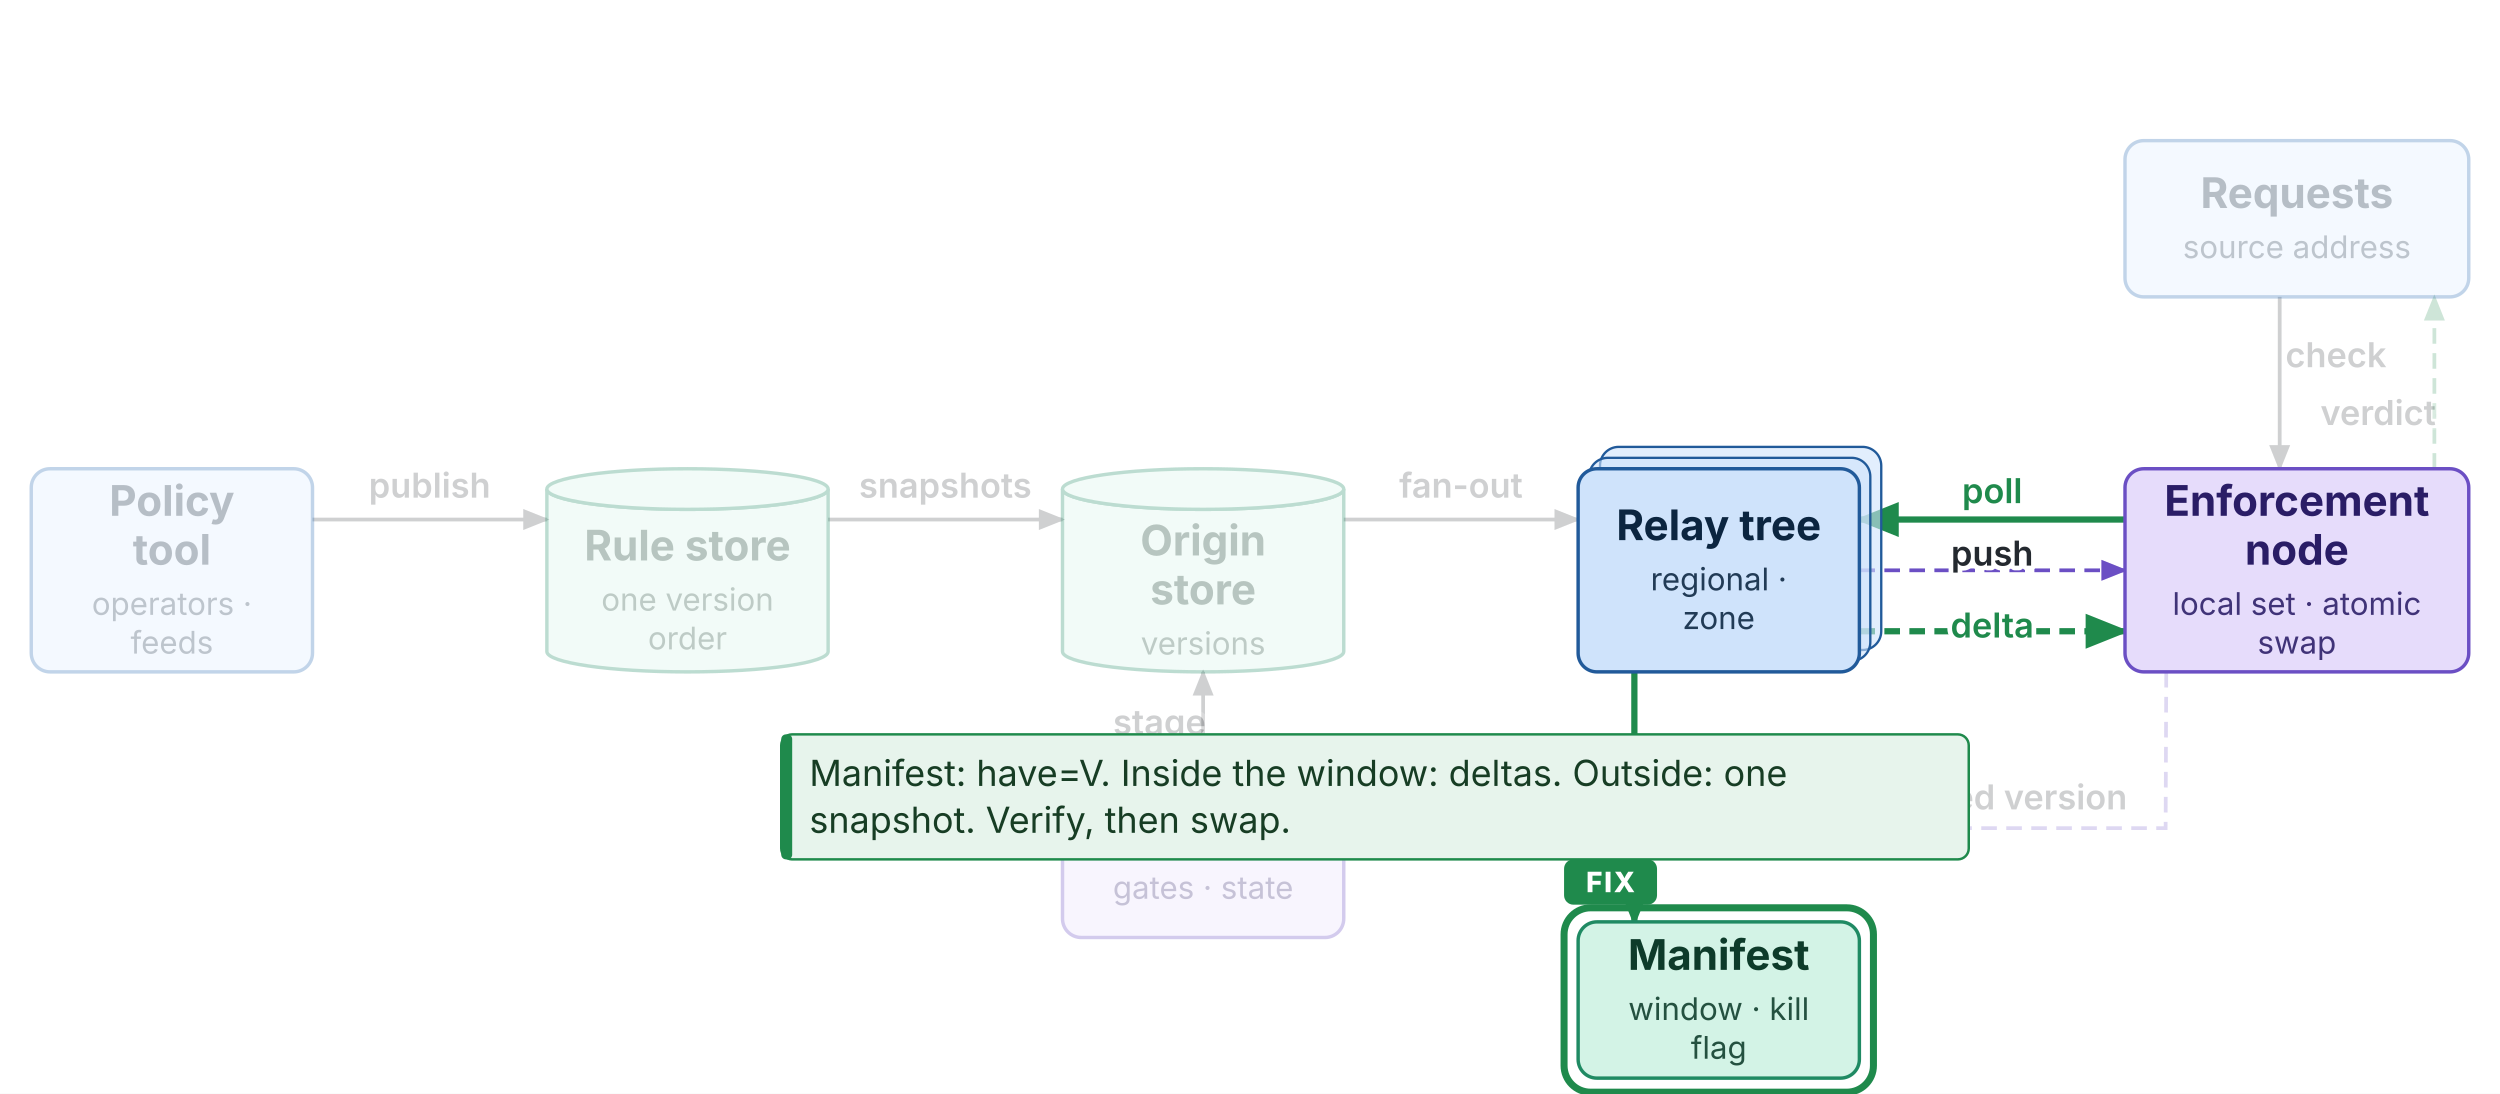
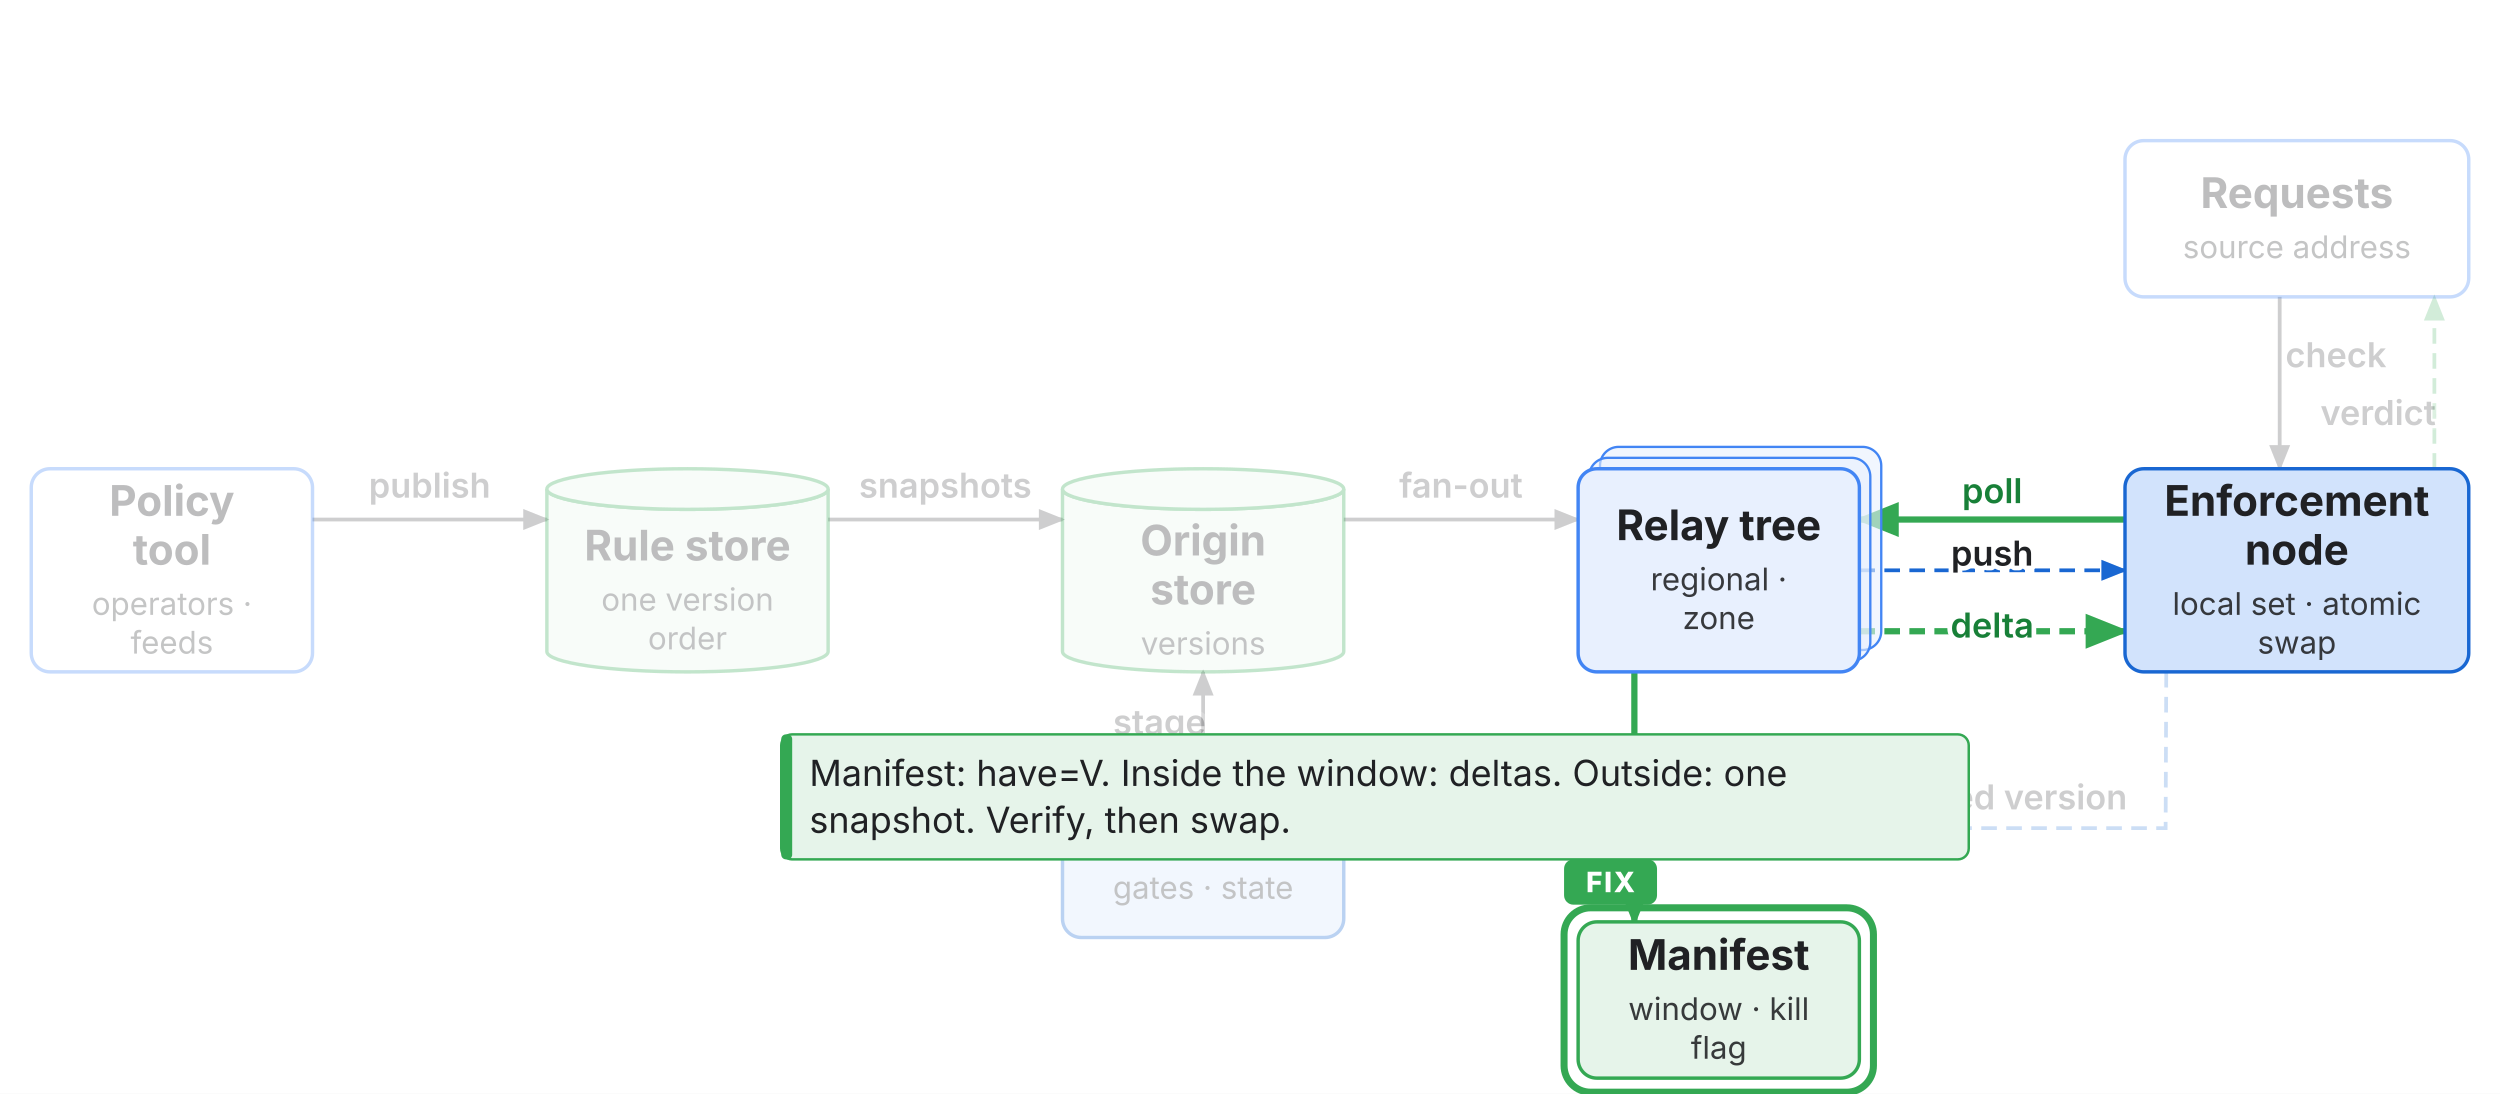
<svg xmlns="http://www.w3.org/2000/svg" class="base" viewBox="0 0 1600 700" width="1600" height="700">
  <defs>
-     <marker id="bs-1f8a4c" viewBox="0 0 10 10" refX="9" refY="5" markerWidth="7" markerHeight="7" orient="auto">
-       <path d="M0,1 L10,5 L0,9 z" fill="#1f8a4c" />
+     <marker id="bs-1967d2" viewBox="0 0 10 10" refX="9" refY="5" markerWidth="7" markerHeight="7" orient="auto">
+       <path d="M0,1 L10,5 L0,9 z" fill="#1967d2" />
    </marker>
-     <marker id="bs-s-1f8a4c" viewBox="0 0 10 10" refX="1" refY="5" markerWidth="7" markerHeight="7" orient="auto">
-       <path d="M10,1 L0,5 L10,9 z" fill="#1f8a4c" />
+     <marker id="bs-s-1967d2" viewBox="0 0 10 10" refX="1" refY="5" markerWidth="7" markerHeight="7" orient="auto">
+       <path d="M10,1 L0,5 L10,9 z" fill="#1967d2" />
    </marker>
-     <marker id="bs-24292f" viewBox="0 0 10 10" refX="9" refY="5" markerWidth="7" markerHeight="7" orient="auto">
-       <path d="M0,1 L10,5 L0,9 z" fill="#24292f" />
+     <marker id="bs-202124" viewBox="0 0 10 10" refX="9" refY="5" markerWidth="7" markerHeight="7" orient="auto">
+       <path d="M0,1 L10,5 L0,9 z" fill="#202124" />
    </marker>
-     <marker id="bs-s-24292f" viewBox="0 0 10 10" refX="1" refY="5" markerWidth="7" markerHeight="7" orient="auto">
-       <path d="M10,1 L0,5 L10,9 z" fill="#24292f" />
+     <marker id="bs-s-202124" viewBox="0 0 10 10" refX="1" refY="5" markerWidth="7" markerHeight="7" orient="auto">
+       <path d="M10,1 L0,5 L10,9 z" fill="#202124" />
    </marker>
-     <marker id="bs-6b4fc4" viewBox="0 0 10 10" refX="9" refY="5" markerWidth="7" markerHeight="7" orient="auto">
-       <path d="M0,1 L10,5 L0,9 z" fill="#6b4fc4" />
+     <marker id="bs-34a853" viewBox="0 0 10 10" refX="9" refY="5" markerWidth="7" markerHeight="7" orient="auto">
+       <path d="M0,1 L10,5 L0,9 z" fill="#34a853" />
    </marker>
-     <marker id="bs-s-6b4fc4" viewBox="0 0 10 10" refX="1" refY="5" markerWidth="7" markerHeight="7" orient="auto">
-       <path d="M10,1 L0,5 L10,9 z" fill="#6b4fc4" />
+     <marker id="bs-s-34a853" viewBox="0 0 10 10" refX="1" refY="5" markerWidth="7" markerHeight="7" orient="auto">
+       <path d="M10,1 L0,5 L10,9 z" fill="#34a853" />
    </marker>
  </defs>
  <rect width="1600" height="700" fill="#ffffff" />
-   <path d="M200.0,332.5 L350.0,332.5" fill="none" stroke="#24292f" stroke-width="2.4" marker-end="url(#bs-24292f)" opacity="0.22" />
-   <path d="M530.0,332.5 L680.0,332.5" fill="none" stroke="#24292f" stroke-width="2.4" marker-end="url(#bs-24292f)" opacity="0.22" />
-   <path d="M860.0,332.5 L1010.0,332.5" fill="none" stroke="#24292f" stroke-width="2.4" marker-end="url(#bs-24292f)" opacity="0.22" />
-   <path d="M1360.0,332.5 L1190.0,332.5" fill="none" stroke="#1f8a4c" stroke-width="4" marker-end="url(#bs-1f8a4c)" />
-   <path d="M1190.0,365.0 L1360.0,365.0" fill="none" stroke="#6b4fc4" stroke-width="2.4" stroke-dasharray="10 6" marker-end="url(#bs-6b4fc4)" />
-   <path d="M1190.0,404.0 L1360.0,404.0" fill="none" stroke="#1f8a4c" stroke-width="4" stroke-dasharray="10 6" marker-end="url(#bs-1f8a4c)" />
-   <path d="M1459.0,190.0 L1459.0,300.0" fill="none" stroke="#24292f" stroke-width="2.4" marker-end="url(#bs-24292f)" opacity="0.22" />
-   <path d="M1558.0,300.0 L1558.0,190.0" fill="none" stroke="#1f8a4c" stroke-width="2.4" stroke-dasharray="10 6" marker-end="url(#bs-1f8a4c)" opacity="0.22" />
-   <path d="M1386.4,430.0 L1386.0,530.0 L860.0,530.0" fill="none" stroke="#6b4fc4" stroke-width="2.4" stroke-dasharray="10 6" marker-end="url(#bs-6b4fc4)" opacity="0.22" />
-   <path d="M770.0,500.0 L770.0,430.0" fill="none" stroke="#24292f" stroke-width="2.4" marker-end="url(#bs-24292f)" opacity="0.22" />
-   <path d="M1046.0,430.0 L1046.0,590.0" fill="none" stroke="#1f8a4c" stroke-width="4" marker-end="url(#bs-1f8a4c)" />
-   <g opacity="0.3">
-     <rect x="20" y="300" width="180" height="130" rx="12" fill="#dbeafe" stroke="#2f6fb5" stroke-width="2.2" />
-     <text x="110.0" y="330.1" text-anchor="middle" font-family="Inter, Helvetica, Arial, sans-serif" font-size="27" font-weight="700" fill="#0b2540">Policy</text>
-     <text x="110.0" y="361.4" text-anchor="middle" font-family="Inter, Helvetica, Arial, sans-serif" font-size="27" font-weight="700" fill="#0b2540">tool</text>
-     <text x="110.0" y="393.5" text-anchor="middle" font-family="Inter, Helvetica, Arial, sans-serif" font-size="20.0" fill="#0b2540" fill-opacity="0.88">operators ·</text>
-     <text x="110.0" y="418.3" text-anchor="middle" font-family="Inter, Helvetica, Arial, sans-serif" font-size="20.0" fill="#0b2540" fill-opacity="0.88">feeds</text>
+   <path data-k="e:p-r" d="M200.0,332.5 L350.0,332.5" fill="none" stroke="#202124" stroke-width="2.4" marker-end="url(#bs-202124)" opacity="0.22" />
+   <path data-k="e:r-o" d="M530.0,332.5 L680.0,332.5" fill="none" stroke="#202124" stroke-width="2.4" marker-end="url(#bs-202124)" opacity="0.22" />
+   <path data-k="e:o-rel" d="M860.0,332.5 L1010.0,332.5" fill="none" stroke="#202124" stroke-width="2.4" marker-end="url(#bs-202124)" opacity="0.22" />
+   <path data-k="e:poll" d="M1360.0,332.5 L1190.0,332.5" fill="none" stroke="#34a853" stroke-width="4" marker-end="url(#bs-34a853)" />
+   <path data-k="e:push" d="M1190.0,365.0 L1360.0,365.0" fill="none" stroke="#1967d2" stroke-width="2.4" stroke-dasharray="10 6" marker-end="url(#bs-1967d2)" />
+   <path data-k="e:delta" d="M1190.0,404.0 L1360.0,404.0" fill="none" stroke="#34a853" stroke-width="4" stroke-dasharray="10 6" marker-end="url(#bs-34a853)" />
+   <path data-k="e:rq" d="M1459.0,190.0 L1459.0,300.0" fill="none" stroke="#202124" stroke-width="2.4" marker-end="url(#bs-202124)" opacity="0.22" />
+   <path data-k="e:rs" d="M1558.0,300.0 L1558.0,190.0" fill="none" stroke="#34a853" stroke-width="2.4" stroke-dasharray="10 6" marker-end="url(#bs-34a853)" opacity="0.22" />
+   <path data-k="e:n-c" d="M1386.4,430.0 L1386.0,530.0 L860.0,530.0" fill="none" stroke="#1967d2" stroke-width="2.4" stroke-dasharray="10 6" marker-end="url(#bs-1967d2)" opacity="0.22" />
+   <path data-k="e:c-o" d="M770.0,500.0 L770.0,430.0" fill="none" stroke="#202124" stroke-width="2.4" marker-end="url(#bs-202124)" opacity="0.22" />
+   <path data-k="e:rel-m" d="M1046.0,430.0 L1046.0,590.0" fill="none" stroke="#34a853" stroke-width="4" marker-end="url(#bs-34a853)" />
+   <g data-k="n:policy">
+     <g opacity="0.3">
+       <rect x="20" y="300" width="180" height="130" rx="12" fill="#ffffff" stroke="#4285f4" stroke-width="2.2" />
+       <text x="110.0" y="330.1" text-anchor="middle" font-family="Inter, Roboto, sans-serif" font-size="27" font-weight="700" fill="#202124">Policy</text>
+       <text x="110.0" y="361.4" text-anchor="middle" font-family="Inter, Roboto, sans-serif" font-size="27" font-weight="700" fill="#202124">tool</text>
+       <text x="110.0" y="393.5" text-anchor="middle" font-family="Inter, Roboto, sans-serif" font-size="20.0" fill="#202124" fill-opacity="0.88">operators ·</text>
+       <text x="110.0" y="418.3" text-anchor="middle" font-family="Inter, Roboto, sans-serif" font-size="20.0" fill="#202124" fill-opacity="0.88">feeds</text>
+     </g>
  </g>
-   <g opacity="0.3">
-     <path d="M350,313 a90.0,13 0 0,0 180,0 v104 a90.0,13 0 0,1 -180,0 z" fill="#d3f3e6" stroke="#1f8a63" stroke-width="2.2" />
-     <ellipse cx="440.0" cy="313" rx="90.0" ry="13" fill="#d3f3e6" stroke="#1f8a63" stroke-width="2.2" />
-     <text x="440.0" y="358.7" text-anchor="middle" font-family="Inter, Helvetica, Arial, sans-serif" font-size="27" font-weight="700" fill="#0d3b2a">Rule store</text>
-     <text x="440.0" y="390.8" text-anchor="middle" font-family="Inter, Helvetica, Arial, sans-serif" font-size="20.0" fill="#0d3b2a" fill-opacity="0.88">one version</text>
-     <text x="440.0" y="415.6" text-anchor="middle" font-family="Inter, Helvetica, Arial, sans-serif" font-size="20.0" fill="#0d3b2a" fill-opacity="0.88">order</text>
+   <g data-k="n:rules">
+     <g opacity="0.3">
+       <path d="M350,313 a90.0,13 0 0,0 180,0 v104 a90.0,13 0 0,1 -180,0 z" fill="#e6f4ea" stroke="#34a853" stroke-width="2.2" />
+       <ellipse cx="440.0" cy="313" rx="90.0" ry="13" fill="#e6f4ea" stroke="#34a853" stroke-width="2.2" />
+       <text x="440.0" y="358.7" text-anchor="middle" font-family="Inter, Roboto, sans-serif" font-size="27" font-weight="700" fill="#202124">Rule store</text>
+       <text x="440.0" y="390.8" text-anchor="middle" font-family="Inter, Roboto, sans-serif" font-size="20.0" fill="#202124" fill-opacity="0.88">one version</text>
+       <text x="440.0" y="415.6" text-anchor="middle" font-family="Inter, Roboto, sans-serif" font-size="20.0" fill="#202124" fill-opacity="0.88">order</text>
+     </g>
  </g>
-   <g opacity="0.3">
-     <path d="M680,313 a90.0,13 0 0,0 180,0 v104 a90.0,13 0 0,1 -180,0 z" fill="#d3f3e6" stroke="#1f8a63" stroke-width="2.2" />
-     <ellipse cx="770.0" cy="313" rx="90.0" ry="13" fill="#d3f3e6" stroke="#1f8a63" stroke-width="2.2" />
-     <text x="770.0" y="355.5" text-anchor="middle" font-family="Inter, Helvetica, Arial, sans-serif" font-size="27" font-weight="700" fill="#0d3b2a">Origin</text>
-     <text x="770.0" y="386.8" text-anchor="middle" font-family="Inter, Helvetica, Arial, sans-serif" font-size="27" font-weight="700" fill="#0d3b2a">store</text>
-     <text x="770.0" y="418.9" text-anchor="middle" font-family="Inter, Helvetica, Arial, sans-serif" font-size="20.0" fill="#0d3b2a" fill-opacity="0.88">versions</text>
+   <g data-k="n:origin">
+     <g opacity="0.3">
+       <path d="M680,313 a90.0,13 0 0,0 180,0 v104 a90.0,13 0 0,1 -180,0 z" fill="#e6f4ea" stroke="#34a853" stroke-width="2.2" />
+       <ellipse cx="770.0" cy="313" rx="90.0" ry="13" fill="#e6f4ea" stroke="#34a853" stroke-width="2.2" />
+       <text x="770.0" y="355.5" text-anchor="middle" font-family="Inter, Roboto, sans-serif" font-size="27" font-weight="700" fill="#202124">Origin</text>
+       <text x="770.0" y="386.8" text-anchor="middle" font-family="Inter, Roboto, sans-serif" font-size="27" font-weight="700" fill="#202124">store</text>
+       <text x="770.0" y="418.9" text-anchor="middle" font-family="Inter, Roboto, sans-serif" font-size="20.0" fill="#202124" fill-opacity="0.88">versions</text>
+     </g>
  </g>
-   <rect x="1024" y="286" width="180" height="130" rx="12" fill="#cfe3fb" fill-opacity="0.6" stroke="#215a9a" stroke-width="1.5" />
-   <rect x="1017" y="293" width="180" height="130" rx="12" fill="#cfe3fb" fill-opacity="0.6" stroke="#215a9a" stroke-width="1.5" />
-   <rect x="1010" y="300" width="180" height="130" rx="12" fill="#cfe3fb" stroke="#215a9a" stroke-width="2.2" />
-   <text x="1100.0" y="345.7" text-anchor="middle" font-family="Inter, Helvetica, Arial, sans-serif" font-size="27" font-weight="700" fill="#0b2540">Relay tree</text>
-   <text x="1100.0" y="377.8" text-anchor="middle" font-family="Inter, Helvetica, Arial, sans-serif" font-size="20.0" fill="#0b2540" fill-opacity="0.88">regional ·</text>
-   <text x="1100.0" y="402.6" text-anchor="middle" font-family="Inter, Helvetica, Arial, sans-serif" font-size="20.0" fill="#0b2540" fill-opacity="0.88">zone</text>
-   <rect x="1360" y="300" width="220" height="130" rx="12" fill="#e6dcfb" stroke="#6b4fc4" stroke-width="2.2" />
-   <text x="1470.0" y="330.1" text-anchor="middle" font-family="Inter, Helvetica, Arial, sans-serif" font-size="27" font-weight="700" fill="#2a1d66">Enforcement</text>
-   <text x="1470.0" y="361.4" text-anchor="middle" font-family="Inter, Helvetica, Arial, sans-serif" font-size="27" font-weight="700" fill="#2a1d66">node</text>
-   <text x="1470.0" y="393.5" text-anchor="middle" font-family="Inter, Helvetica, Arial, sans-serif" font-size="20.0" fill="#2a1d66" fill-opacity="0.88">local set · atomic</text>
-   <text x="1470.0" y="418.3" text-anchor="middle" font-family="Inter, Helvetica, Arial, sans-serif" font-size="20.0" fill="#2a1d66" fill-opacity="0.88">swap</text>
-   <g opacity="0.3">
-     <rect x="1360" y="90" width="220" height="100" rx="12" fill="#dbeafe" stroke="#2f6fb5" stroke-width="2.2" />
-     <text x="1470.0" y="133.1" text-anchor="middle" font-family="Inter, Helvetica, Arial, sans-serif" font-size="27" font-weight="700" fill="#0b2540">Requests</text>
-     <text x="1470.0" y="165.2" text-anchor="middle" font-family="Inter, Helvetica, Arial, sans-serif" font-size="20.0" fill="#0b2540" fill-opacity="0.88">source address</text>
+   <g data-k="n:relay">
+     <rect x="1024" y="286" width="180" height="130" rx="12" fill="#e8f0fe" fill-opacity="0.6" stroke="#4285f4" stroke-width="1.5" />
+     <rect x="1017" y="293" width="180" height="130" rx="12" fill="#e8f0fe" fill-opacity="0.6" stroke="#4285f4" stroke-width="1.5" />
+     <rect x="1010" y="300" width="180" height="130" rx="12" fill="#e8f0fe" stroke="#4285f4" stroke-width="2.2" />
+     <text x="1100.0" y="345.7" text-anchor="middle" font-family="Inter, Roboto, sans-serif" font-size="27" font-weight="700" fill="#202124">Relay tree</text>
+     <text x="1100.0" y="377.8" text-anchor="middle" font-family="Inter, Roboto, sans-serif" font-size="20.0" fill="#202124" fill-opacity="0.88">regional ·</text>
+     <text x="1100.0" y="402.6" text-anchor="middle" font-family="Inter, Roboto, sans-serif" font-size="20.0" fill="#202124" fill-opacity="0.88">zone</text>
  </g>
-   <g opacity="0.3">
-     <rect x="680" y="500" width="180" height="100" rx="12" fill="#e6dcfb" stroke="#6b4fc4" stroke-width="2.2" />
-     <text x="770.0" y="543.1" text-anchor="middle" font-family="Inter, Helvetica, Arial, sans-serif" font-size="27" font-weight="700" fill="#2a1d66">Controller</text>
-     <text x="770.0" y="575.2" text-anchor="middle" font-family="Inter, Helvetica, Arial, sans-serif" font-size="20.0" fill="#2a1d66" fill-opacity="0.88">gates · state</text>
+   <g data-k="n:node">
+     <rect x="1360" y="300" width="220" height="130" rx="12" fill="#d2e3fc" stroke="#1967d2" stroke-width="2.2" />
+     <text x="1470.0" y="330.1" text-anchor="middle" font-family="Inter, Roboto, sans-serif" font-size="27" font-weight="700" fill="#202124">Enforcement</text>
+     <text x="1470.0" y="361.4" text-anchor="middle" font-family="Inter, Roboto, sans-serif" font-size="27" font-weight="700" fill="#202124">node</text>
+     <text x="1470.0" y="393.5" text-anchor="middle" font-family="Inter, Roboto, sans-serif" font-size="20.0" fill="#202124" fill-opacity="0.88">local set · atomic</text>
+     <text x="1470.0" y="418.3" text-anchor="middle" font-family="Inter, Roboto, sans-serif" font-size="20.0" fill="#202124" fill-opacity="0.88">swap</text>
  </g>
-   <rect x="1010" y="590" width="180" height="100" rx="12" fill="#d3f3e6" stroke="#1f8a63" stroke-width="2.2" />
-   <text x="1100.0" y="620.7" text-anchor="middle" font-family="Inter, Helvetica, Arial, sans-serif" font-size="27" font-weight="700" fill="#0d3b2a">Manifest</text>
-   <text x="1100.0" y="652.8" text-anchor="middle" font-family="Inter, Helvetica, Arial, sans-serif" font-size="20.0" fill="#0d3b2a" fill-opacity="0.88">window · kill</text>
-   <text x="1100.0" y="677.6" text-anchor="middle" font-family="Inter, Helvetica, Arial, sans-serif" font-size="20.0" fill="#0d3b2a" fill-opacity="0.88">flag</text>
-   <text x="275.0" y="318.5" text-anchor="middle" font-family="Inter, Helvetica, Arial, sans-serif" font-size="22" font-weight="600" fill="#24292f" paint-order="stroke" stroke="#ffffff" stroke-width="6" stroke-linejoin="round" opacity="0.22">publish</text>
-   <text x="605.0" y="318.5" text-anchor="middle" font-family="Inter, Helvetica, Arial, sans-serif" font-size="22" font-weight="600" fill="#24292f" paint-order="stroke" stroke="#ffffff" stroke-width="6" stroke-linejoin="round" opacity="0.22">snapshots</text>
-   <text x="935.0" y="318.5" text-anchor="middle" font-family="Inter, Helvetica, Arial, sans-serif" font-size="22" font-weight="600" fill="#24292f" paint-order="stroke" stroke="#ffffff" stroke-width="6" stroke-linejoin="round" opacity="0.22">fan-out</text>
-   <text x="1275.0" y="322.0" text-anchor="middle" font-family="Inter, Helvetica, Arial, sans-serif" font-size="22" font-weight="600" fill="#1f8a4c" paint-order="stroke" stroke="#ffffff" stroke-width="6" stroke-linejoin="round">poll</text>
-   <text x="1275.0" y="362.0" text-anchor="middle" font-family="Inter, Helvetica, Arial, sans-serif" font-size="22" font-weight="600" fill="#24292f" paint-order="stroke" stroke="#ffffff" stroke-width="6" stroke-linejoin="round">push</text>
-   <text x="1275.0" y="408.0" text-anchor="middle" font-family="Inter, Helvetica, Arial, sans-serif" font-size="22" font-weight="600" fill="#1f8a4c" paint-order="stroke" stroke="#ffffff" stroke-width="6" stroke-linejoin="round">delta</text>
-   <text x="1495.0" y="235.0" text-anchor="middle" font-family="Inter, Helvetica, Arial, sans-serif" font-size="22" font-weight="600" fill="#24292f" paint-order="stroke" stroke="#ffffff" stroke-width="6" stroke-linejoin="round" opacity="0.22">check</text>
-   <text x="1522.0" y="272.0" text-anchor="middle" font-family="Inter, Helvetica, Arial, sans-serif" font-size="22" font-weight="600" fill="#24292f" paint-order="stroke" stroke="#ffffff" stroke-width="6" stroke-linejoin="round" opacity="0.22">verdict</text>
-   <text x="1280.0" y="518.0" text-anchor="middle" font-family="Inter, Helvetica, Arial, sans-serif" font-size="22" font-weight="600" fill="#24292f" paint-order="stroke" stroke="#ffffff" stroke-width="6" stroke-linejoin="round" opacity="0.22">applied version</text>
-   <text x="742.0" y="470.0" text-anchor="middle" font-family="Inter, Helvetica, Arial, sans-serif" font-size="22" font-weight="600" fill="#24292f" paint-order="stroke" stroke="#ffffff" stroke-width="6" stroke-linejoin="round" opacity="0.22">stage</text>
-   <text x="1090.0" y="520.0" text-anchor="middle" font-family="Inter, Helvetica, Arial, sans-serif" font-size="22" font-weight="600" fill="#1f8a4c" paint-order="stroke" stroke="#ffffff" stroke-width="6" stroke-linejoin="round">manifest</text>
-   <rect x="1001" y="581" width="198" height="118" rx="17" fill="none" stroke="#1f8a4c" stroke-width="4.5" />
-   <rect x="1001" y="550" width="59.5" height="29" rx="6" fill="#1f8a4c" />
-   <text x="1030.75" y="571" text-anchor="middle" font-family="Inter, Helvetica, Arial, sans-serif" font-size="18" font-weight="800" letter-spacing="1" fill="#ffffff">FIX</text>
-   <rect x="500" y="470" width="760" height="80" rx="7" fill="#e7f4ec" stroke="#1f8a4c" stroke-width="1.6" />
-   <rect x="500" y="470" width="7" height="80" rx="3" fill="#1f8a4c" />
-   <text x="518" y="503" font-family="Inter, Helvetica, Arial, sans-serif" font-size="23" fill="#173d24">Manifest: have=V. Inside the window: deltas. Outside: one</text>
-   <text x="518" y="533" font-family="Inter, Helvetica, Arial, sans-serif" font-size="23" fill="#173d24">snapshot. Verify, then swap.</text>
+   <g data-k="n:req">
+     <g opacity="0.3">
+       <rect x="1360" y="90" width="220" height="100" rx="12" fill="#ffffff" stroke="#4285f4" stroke-width="2.2" />
+       <text x="1470.0" y="133.1" text-anchor="middle" font-family="Inter, Roboto, sans-serif" font-size="27" font-weight="700" fill="#202124">Requests</text>
+       <text x="1470.0" y="165.2" text-anchor="middle" font-family="Inter, Roboto, sans-serif" font-size="20.0" fill="#202124" fill-opacity="0.88">source address</text>
+     </g>
+   </g>
+   <g data-k="n:ctrl">
+     <g opacity="0.3">
+       <rect x="680" y="500" width="180" height="100" rx="12" fill="#d2e3fc" stroke="#1967d2" stroke-width="2.2" />
+       <text x="770.0" y="543.1" text-anchor="middle" font-family="Inter, Roboto, sans-serif" font-size="27" font-weight="700" fill="#202124">Controller</text>
+       <text x="770.0" y="575.2" text-anchor="middle" font-family="Inter, Roboto, sans-serif" font-size="20.0" fill="#202124" fill-opacity="0.88">gates · state</text>
+     </g>
+   </g>
+   <g data-k="n:manifest">
+     <rect x="1010" y="590" width="180" height="100" rx="12" fill="#e6f4ea" stroke="#34a853" stroke-width="2.2" />
+     <text x="1100.0" y="620.7" text-anchor="middle" font-family="Inter, Roboto, sans-serif" font-size="27" font-weight="700" fill="#202124">Manifest</text>
+     <text x="1100.0" y="652.8" text-anchor="middle" font-family="Inter, Roboto, sans-serif" font-size="20.0" fill="#202124" fill-opacity="0.88">window · kill</text>
+     <text x="1100.0" y="677.6" text-anchor="middle" font-family="Inter, Roboto, sans-serif" font-size="20.0" fill="#202124" fill-opacity="0.88">flag</text>
+   </g>
+   <text data-k="e:p-r" x="275.0" y="318.5" text-anchor="middle" font-family="Inter, Roboto, sans-serif" font-size="22" font-weight="600" fill="#202124" paint-order="stroke" stroke="#ffffff" stroke-width="6" stroke-linejoin="round" opacity="0.22">publish</text>
+   <text data-k="e:r-o" x="605.0" y="318.5" text-anchor="middle" font-family="Inter, Roboto, sans-serif" font-size="22" font-weight="600" fill="#202124" paint-order="stroke" stroke="#ffffff" stroke-width="6" stroke-linejoin="round" opacity="0.22">snapshots</text>
+   <text data-k="e:o-rel" x="935.0" y="318.5" text-anchor="middle" font-family="Inter, Roboto, sans-serif" font-size="22" font-weight="600" fill="#202124" paint-order="stroke" stroke="#ffffff" stroke-width="6" stroke-linejoin="round" opacity="0.22">fan-out</text>
+   <text data-k="e:poll" x="1275.0" y="322.0" text-anchor="middle" font-family="Inter, Roboto, sans-serif" font-size="22" font-weight="600" fill="#188038" paint-order="stroke" stroke="#ffffff" stroke-width="6" stroke-linejoin="round">poll</text>
+   <text data-k="e:push" x="1275.0" y="362.0" text-anchor="middle" font-family="Inter, Roboto, sans-serif" font-size="22" font-weight="600" fill="#202124" paint-order="stroke" stroke="#ffffff" stroke-width="6" stroke-linejoin="round">push</text>
+   <text data-k="e:delta" x="1275.0" y="408.0" text-anchor="middle" font-family="Inter, Roboto, sans-serif" font-size="22" font-weight="600" fill="#188038" paint-order="stroke" stroke="#ffffff" stroke-width="6" stroke-linejoin="round">delta</text>
+   <text data-k="e:rq" x="1495.0" y="235.0" text-anchor="middle" font-family="Inter, Roboto, sans-serif" font-size="22" font-weight="600" fill="#202124" paint-order="stroke" stroke="#ffffff" stroke-width="6" stroke-linejoin="round" opacity="0.22">check</text>
+   <text data-k="e:rs" x="1522.0" y="272.0" text-anchor="middle" font-family="Inter, Roboto, sans-serif" font-size="22" font-weight="600" fill="#202124" paint-order="stroke" stroke="#ffffff" stroke-width="6" stroke-linejoin="round" opacity="0.22">verdict</text>
+   <text data-k="e:n-c" x="1280.0" y="518.0" text-anchor="middle" font-family="Inter, Roboto, sans-serif" font-size="22" font-weight="600" fill="#202124" paint-order="stroke" stroke="#ffffff" stroke-width="6" stroke-linejoin="round" opacity="0.22">applied version</text>
+   <text data-k="e:c-o" x="742.0" y="470.0" text-anchor="middle" font-family="Inter, Roboto, sans-serif" font-size="22" font-weight="600" fill="#202124" paint-order="stroke" stroke="#ffffff" stroke-width="6" stroke-linejoin="round" opacity="0.22">stage</text>
+   <text data-k="e:rel-m" x="1090.0" y="520.0" text-anchor="middle" font-family="Inter, Roboto, sans-serif" font-size="22" font-weight="600" fill="#188038" paint-order="stroke" stroke="#ffffff" stroke-width="6" stroke-linejoin="round">manifest</text>
+   <g data-k="m:manifest">
+     <rect x="1001" y="581" width="198" height="118" rx="17" fill="none" stroke="#34a853" stroke-width="4.5" />
+     <rect x="1001" y="550" width="59.5" height="29" rx="6" fill="#34a853" />
+     <text x="1030.75" y="571" text-anchor="middle" font-family="Inter, Roboto, sans-serif" font-size="18" font-weight="800" letter-spacing="1" fill="#ffffff">FIX</text>
+   </g>
+   <g data-k="note:0">
+     <rect x="500" y="470" width="760" height="80" rx="7" fill="#e6f4ea" stroke="#34a853" stroke-width="1.6" />
+     <rect x="500" y="470" width="7" height="80" rx="3" fill="#34a853" />
+     <text x="518" y="503" font-family="Inter, Roboto, sans-serif" font-size="23" fill="#202124">Manifest: have=V. Inside the window: deltas. Outside: one</text>
+     <text x="518" y="533" font-family="Inter, Roboto, sans-serif" font-size="23" fill="#202124">snapshot. Verify, then swap.</text>
+   </g>
</svg>
